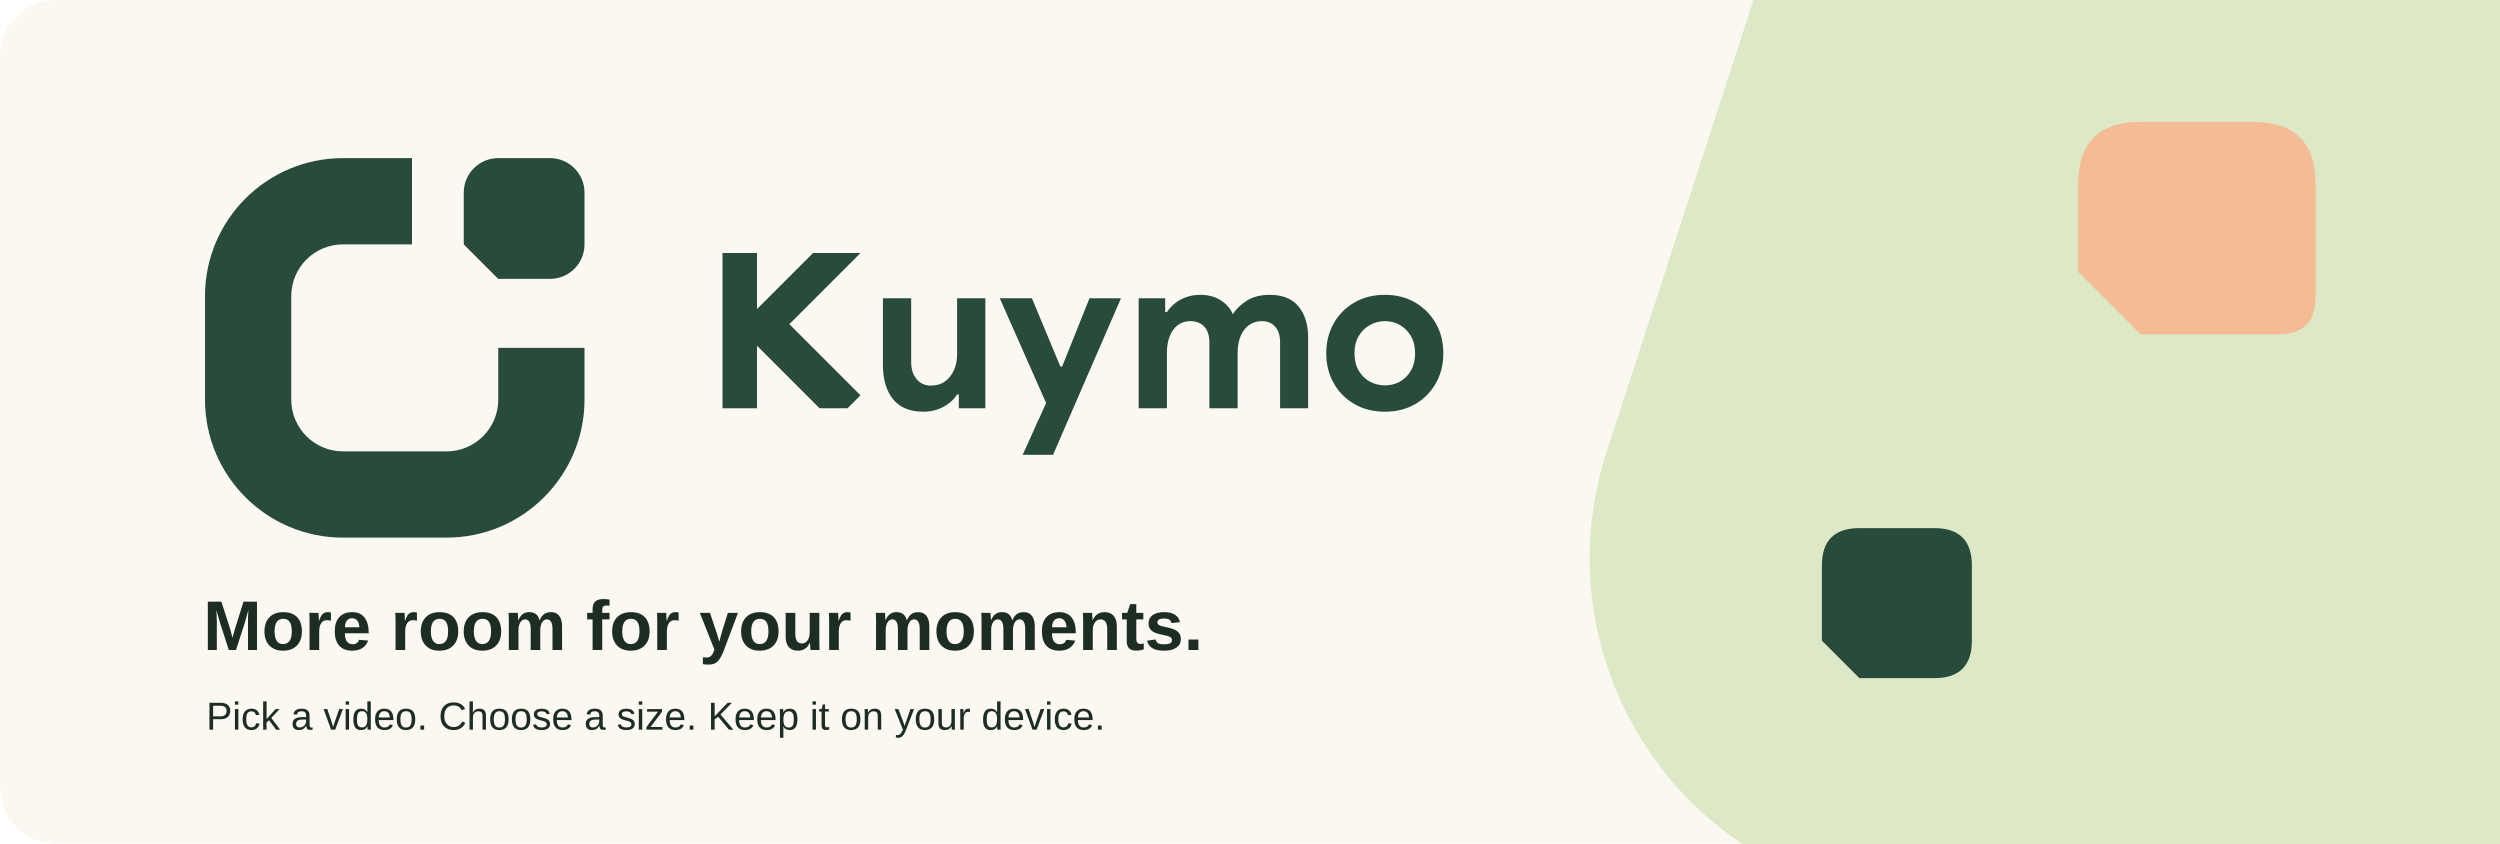
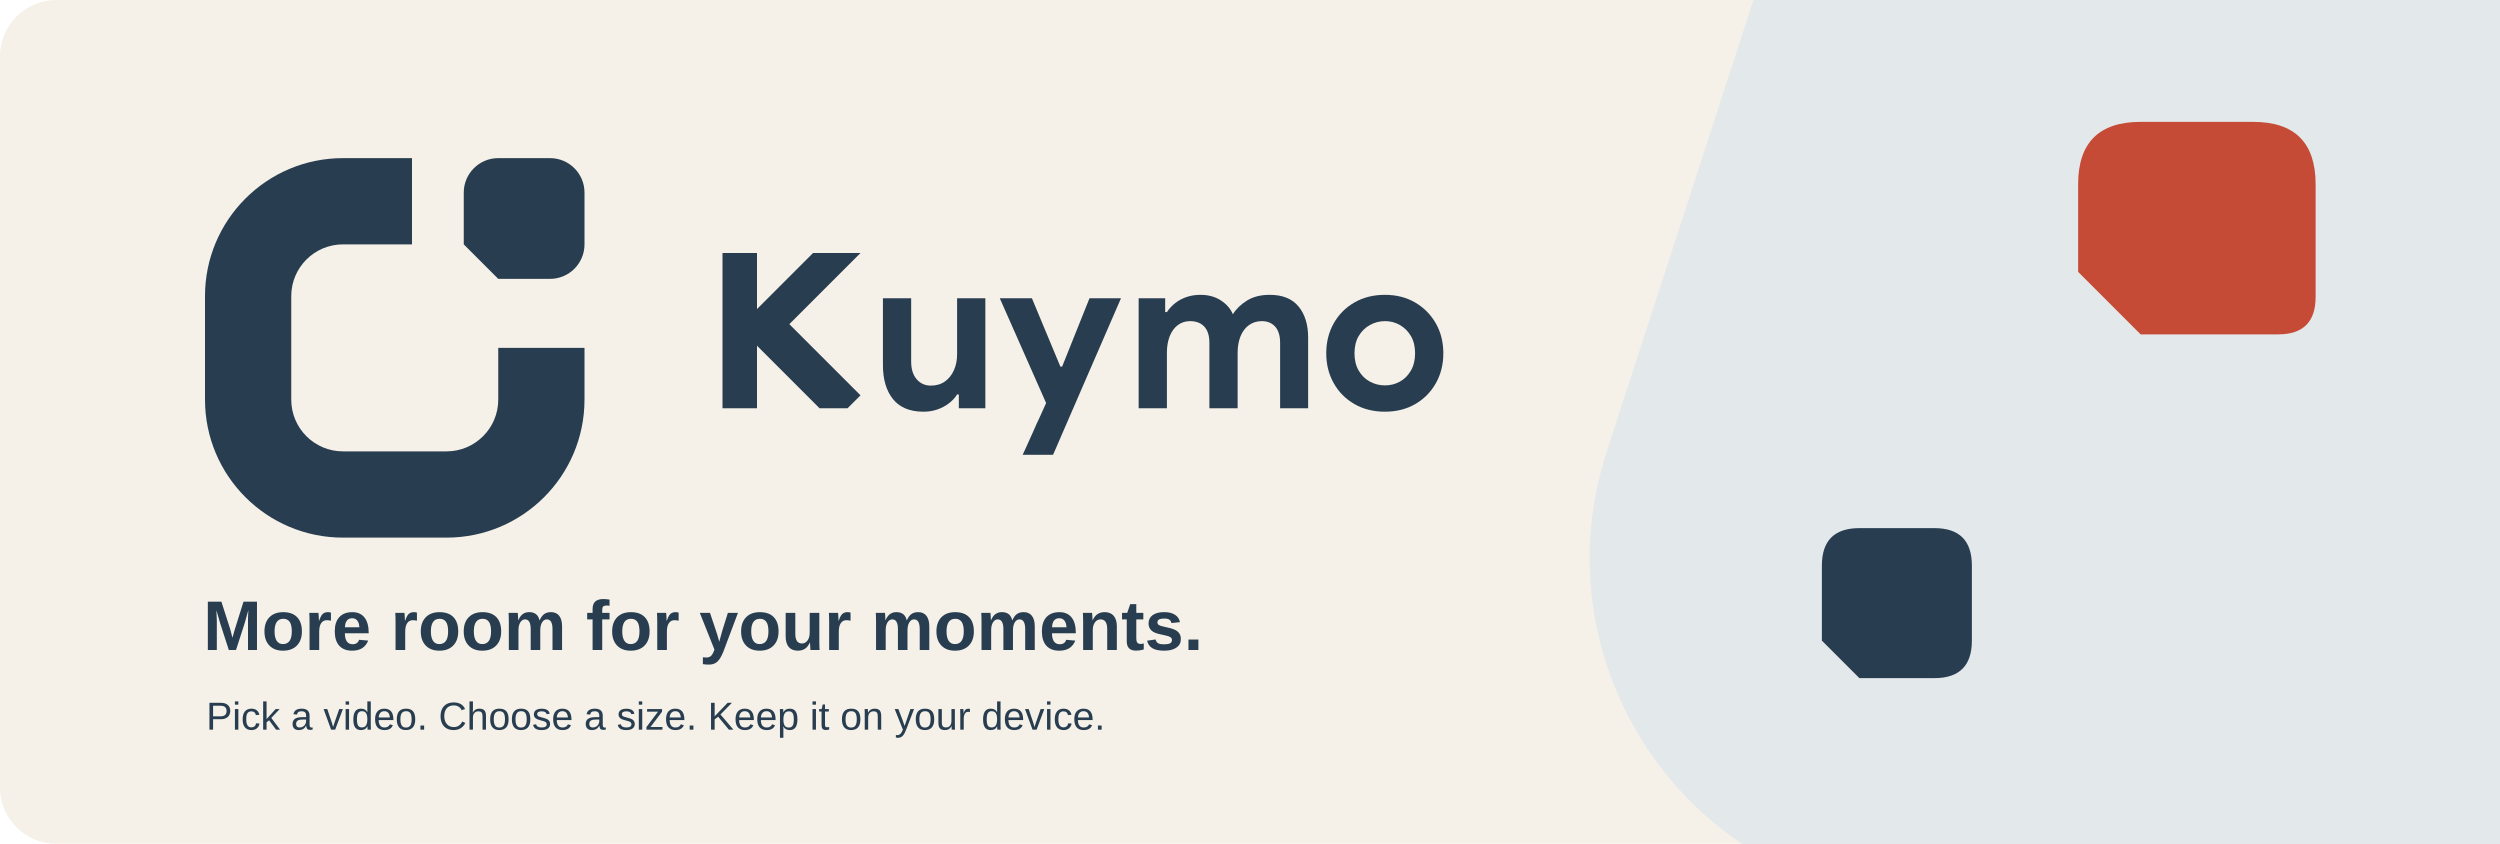
<svg xmlns="http://www.w3.org/2000/svg" width="1600" height="540" viewBox="0 0 1600 540" role="img" aria-labelledby="title desc">
-   <rect width="1600" height="540" rx="36" fill="#FAF8F1" />
-   <rect x="1062" y="-144" width="640" height="760" rx="220" transform="rotate(18 1382 236)" fill="#DDE9C6" />
-   <path d="M1370 78H1442Q1482 78 1482 118V190Q1482 214 1458 214H1370L1330 174V118Q1330 78 1370 78Z" fill="#F4BC95" />
-   <path d="M1190 338H1238Q1262 338 1262 362V410Q1262 434 1238 434H1190L1166 410V362Q1166 338 1190 338Z" fill="#284B3B" />
+   <rect width="1600" height="540" rx="36" fill="#F5F1E8" />
+   <rect x="1062" y="-144" width="640" height="760" rx="220" transform="rotate(18 1382 236)" fill="#E3E8EB" />
+   <path d="M1370 78H1442Q1482 78 1482 118V190Q1482 214 1458 214H1370L1330 174V118Q1330 78 1370 78Z" fill="#C64B36" />
+   <path d="M1190 338H1238Q1262 338 1262 362V410Q1262 434 1238 434H1190L1166 410V362Q1166 338 1190 338Z" fill="#283D50" />
  <g transform="translate(76 46) scale(1.38)">
-     <path fill="#284B3B" d="M104 40H136V80H104A24 24 0 0 0 80 104V152A24 24 0 0 0 104 176H152A24 24 0 0 0 176 152V128H216V152A64 64 0 0 1 152 216H104A64 64 0 0 1 40 152V104A64 64 0 0 1 104 40Z" />
-     <path fill="#284B3B" d="M176 40H200A16 16 0 0 1 216 56V80A16 16 0 0 1 200 96H176L160 80V56A16 16 0 0 1 176 40Z" />
-     <path fill="#284B3B" d="M280 156H296V127L325 156H338L344 150L311 117L344 84H322L296 110V84H280Z" />
-     <path fill="#284B3B" d="M373.2 157.6Q363.8 157.6 359.1 151.8Q354.4 146 354.4 136V105H367.5V134.4Q367.5 139.6 370.05 142.55Q372.6 145.5 376.6 145.5Q380.5 145.5 383.2 143.55Q385.9 141.6 387.35 138.3Q388.8 135 388.8 131V105H401.9V156H389.6V149.6H388.8Q387.3 152 384.9 153.8Q382.5 155.6 379.55 156.6Q376.6 157.6 373.2 157.6Z" />
-     <path fill="#284B3B" d="M434.3 175.3Q434 176 433.75 176.55Q433.5 177.1 433.3 177.6H419.2Q419.6 176.8 420.75 174.25Q421.9 171.7 422.7 169.9Q423.3 168.7 424.1 166.8Q424.9 164.9 425.75 163.05Q426.6 161.2 427.1 160.2L434.8 143.1L437.5 136.7L450.2 105H464.8L438.5 165.6Q437.4 168.2 436.55 170.1Q435.7 172 435.2 173.25Q434.7 174.5 434.3 175.3ZM430.8 155.2 408.6 105H423.5L436.7 136.7H438.2Z" />
-     <path fill="#284B3B" d="M473 156V105H485.3V111.4H486.1Q487.7 109 490 107.2Q492.3 105.4 495.25 104.4Q498.2 103.4 501.6 103.4Q507.2 103.4 511.15 106Q515.1 108.6 516.7 112.4Q519 108.7 523.25 106.05Q527.5 103.4 533.8 103.4Q542.7 103.4 547.15 108.8Q551.6 114.2 551.6 123.2V156H538.6V125.6Q538.6 120.7 536.3 118.15Q534 115.6 530.1 115.6Q526.7 115.6 524.15 117.45Q521.6 119.3 520.25 122.6Q518.9 125.9 518.9 130.3V156H505.8V125.6Q505.8 120.7 503.45 118.15Q501.1 115.6 496.8 115.6Q493.6 115.6 491.15 117.45Q488.7 119.3 487.4 122.6Q486.1 125.9 486.1 130.3V156Z" />
-     <path fill="#284B3B" d="M587.2 157.6Q579.2 157.6 573.05 154.05Q566.9 150.5 563.45 144.35Q560 138.2 560 130.5Q560 122.8 563.45 116.65Q566.9 110.5 573.05 106.95Q579.2 103.4 587.2 103.4Q595.2 103.4 601.3 107Q607.4 110.6 610.85 116.7Q614.3 122.8 614.3 130.5Q614.3 138.2 610.85 144.35Q607.4 150.5 601.3 154.05Q595.2 157.6 587.2 157.6ZM587.2 145.4Q591 145.4 594.15 143.65Q597.3 141.9 599.25 138.55Q601.2 135.2 601.2 130.5Q601.2 125.8 599.25 122.5Q597.3 119.2 594.15 117.4Q591 115.6 587.3 115.6Q583.5 115.6 580.25 117.4Q577 119.2 575.05 122.5Q573.1 125.8 573.1 130.5Q573.1 135.2 575.05 138.55Q577 141.9 580.25 143.65Q583.5 145.4 587.2 145.4Z" />
+     <path fill="#283D50" d="M104 40H136V80H104A24 24 0 0 0 80 104V152A24 24 0 0 0 104 176H152A24 24 0 0 0 176 152V128H216V152A64 64 0 0 1 152 216H104A64 64 0 0 1 40 152V104A64 64 0 0 1 104 40Z" />
+     <path fill="#283D50" d="M176 40H200A16 16 0 0 1 216 56V80A16 16 0 0 1 200 96H176L160 80V56A16 16 0 0 1 176 40Z" />
+     <path fill="#283D50" d="M280 156H296V127L325 156H338L344 150L311 117L344 84H322L296 110V84H280Z" />
+     <path fill="#283D50" d="M373.2 157.6Q363.8 157.6 359.1 151.8Q354.4 146 354.4 136V105H367.5V134.4Q367.5 139.6 370.05 142.55Q372.6 145.5 376.6 145.5Q380.5 145.5 383.2 143.55Q385.9 141.6 387.35 138.3Q388.8 135 388.8 131V105H401.9V156H389.6V149.6H388.8Q387.3 152 384.9 153.8Q382.5 155.6 379.55 156.6Q376.6 157.6 373.2 157.6Z" />
+     <path fill="#283D50" d="M434.3 175.3Q434 176 433.75 176.55Q433.5 177.1 433.3 177.6H419.2Q419.6 176.8 420.75 174.25Q421.9 171.7 422.7 169.9Q423.3 168.7 424.1 166.8Q424.9 164.9 425.75 163.05Q426.6 161.2 427.1 160.2L434.8 143.1L437.5 136.7L450.2 105H464.8L438.5 165.6Q437.4 168.2 436.55 170.1Q435.7 172 435.2 173.25Q434.7 174.5 434.3 175.3ZM430.8 155.2 408.6 105H423.5L436.7 136.7H438.2Z" />
+     <path fill="#283D50" d="M473 156V105H485.3V111.4H486.1Q487.7 109 490 107.2Q492.3 105.4 495.25 104.4Q498.2 103.4 501.6 103.4Q507.2 103.4 511.15 106Q515.1 108.6 516.7 112.4Q519 108.7 523.25 106.05Q527.5 103.4 533.8 103.4Q542.7 103.4 547.15 108.8Q551.6 114.2 551.6 123.2V156H538.6V125.6Q538.6 120.7 536.3 118.15Q534 115.6 530.1 115.6Q526.7 115.6 524.15 117.45Q521.6 119.3 520.25 122.6Q518.9 125.9 518.9 130.3V156H505.8V125.6Q505.8 120.7 503.45 118.15Q501.1 115.6 496.8 115.6Q493.6 115.6 491.15 117.45Q488.7 119.3 487.4 122.6Q486.1 125.9 486.1 130.3V156Z" />
+     <path fill="#283D50" d="M587.2 157.6Q579.2 157.6 573.05 154.05Q566.9 150.5 563.45 144.35Q560 138.2 560 130.5Q560 122.8 563.45 116.65Q566.9 110.5 573.05 106.95Q579.2 103.4 587.2 103.4Q595.2 103.4 601.3 107Q607.4 110.6 610.85 116.7Q614.3 122.8 614.3 130.5Q614.3 138.2 610.85 144.35Q607.4 150.5 601.3 154.05Q595.2 157.6 587.2 157.6ZM587.2 145.4Q591 145.4 594.15 143.65Q597.3 141.9 599.25 138.55Q601.2 135.2 601.2 130.5Q601.2 125.8 599.25 122.5Q597.3 119.2 594.15 117.4Q591 115.6 587.3 115.6Q583.5 115.6 580.25 117.4Q577 119.2 575.05 122.5Q573.1 125.8 573.1 130.5Q573.1 135.2 575.05 138.55Q577 141.9 580.25 143.65Q583.5 145.4 587.2 145.4Z" />
  </g>
-   <g fill="#1E2D24" font-family="Google Sans, Arial, sans-serif">
+   <g fill="#283D50" font-family="Google Sans, Arial, sans-serif">
    <text x="130" y="416" font-size="45" font-weight="600">More room for your moments.</text>
    <text x="132" y="467" font-size="25">Pick a video. Choose a size. Keep it on your device.</text>
  </g>
</svg>
